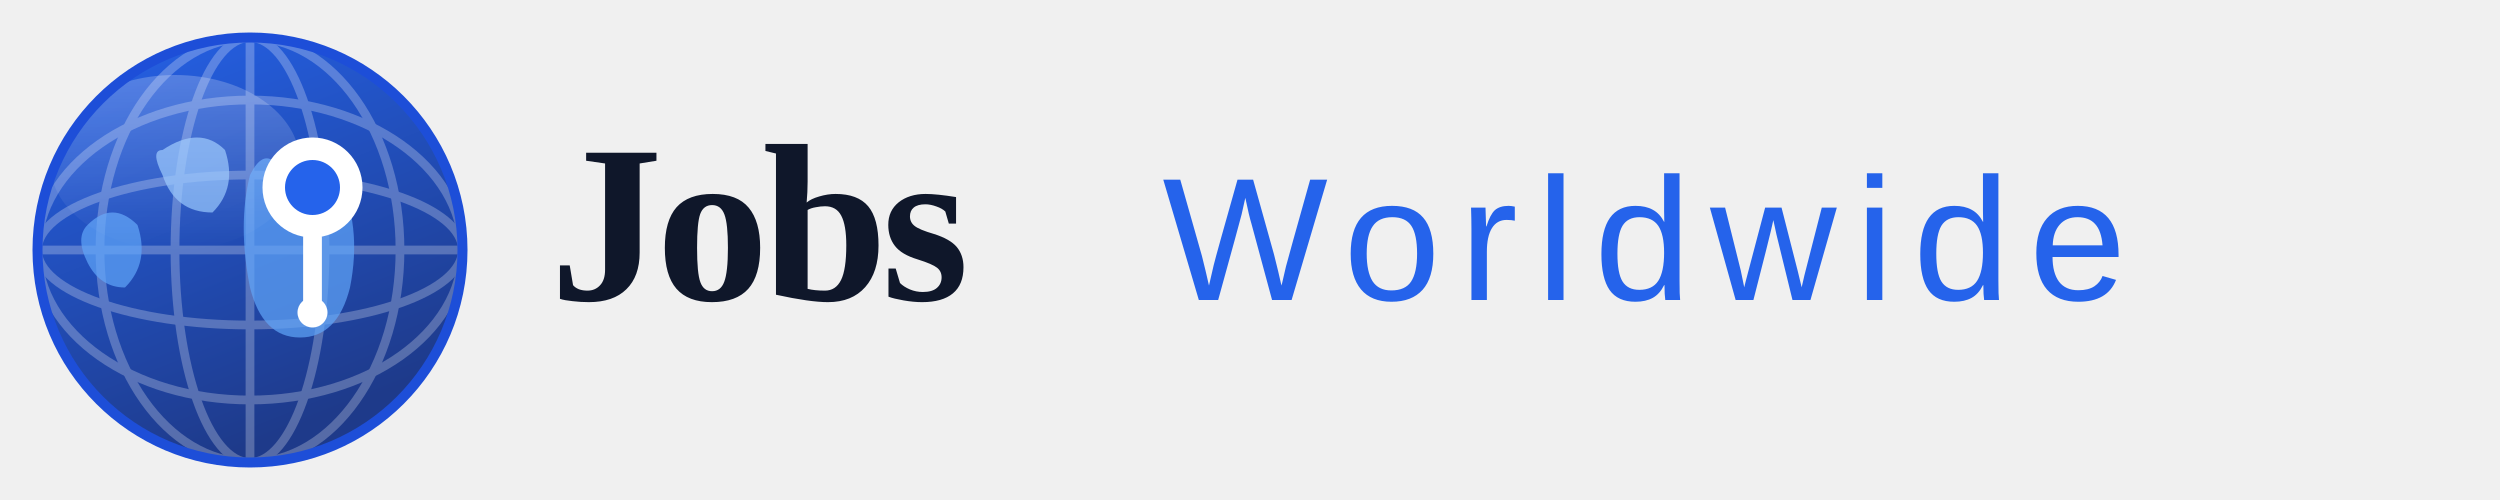
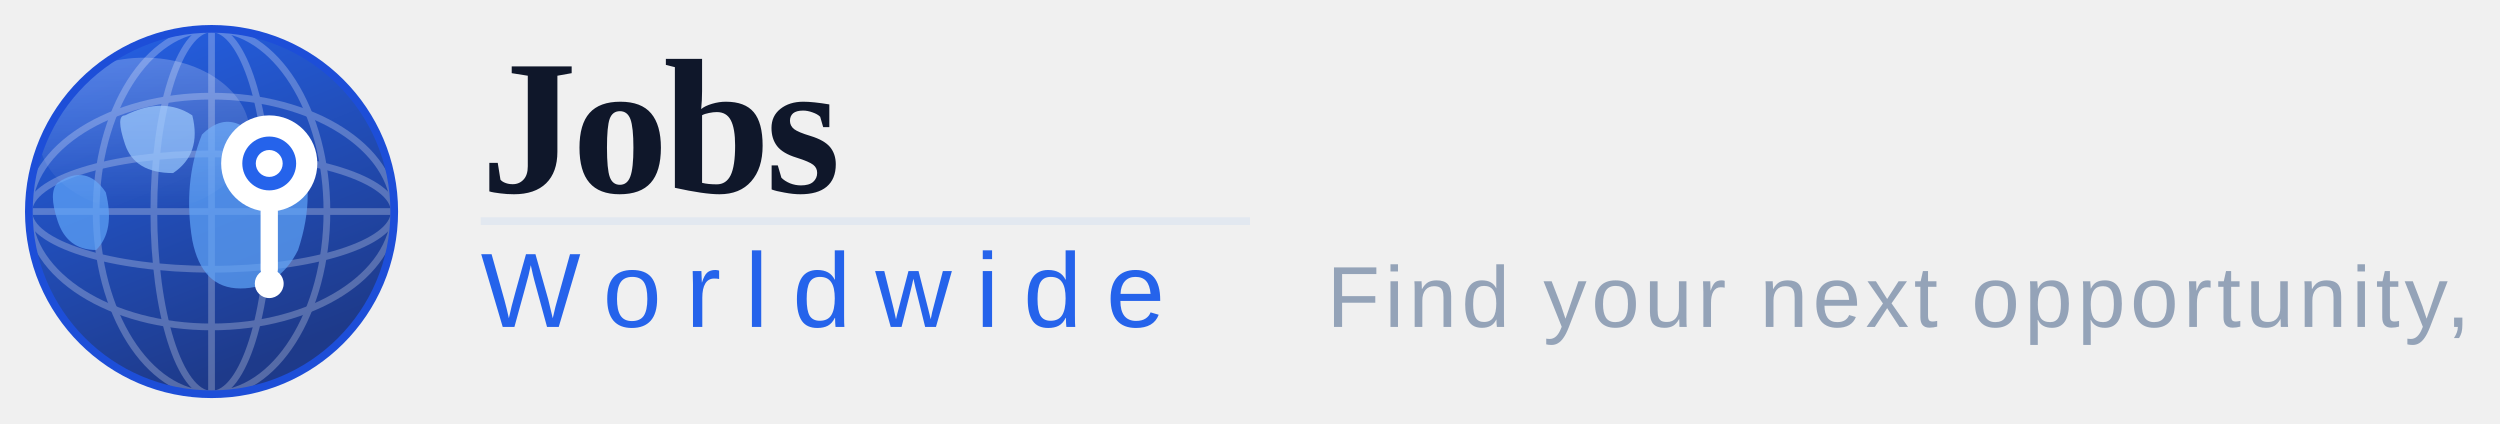
- <svg xmlns="http://www.w3.org/2000/svg" width="200" height="40" viewBox="0 0 200 40" role="img">
+ <svg xmlns="http://www.w3.org/2000/svg" width="260" height="44" viewBox="0 0 260 44" role="img">
  <defs>
    <clipPath id="gc">
-       <circle cx="20" cy="20" r="17" />
+       <circle cx="22" cy="22" r="19" />
    </clipPath>
    <linearGradient id="gBg" x1="0" y1="0" x2="0.4" y2="1">
      <stop offset="0%" stop-color="#2563EB" />
      <stop offset="100%" stop-color="#1E3A8A" />
    </linearGradient>
    <linearGradient id="sheen" x1="0" y1="0" x2="0" y2="1">
      <stop offset="0%" stop-color="#ffffff" stop-opacity="0.22" />
      <stop offset="100%" stop-color="#ffffff" stop-opacity="0" />
    </linearGradient>
  </defs>
-   <circle cx="20" cy="20" r="17" fill="url(#gBg)" />
+   <circle cx="22" cy="22" r="19" fill="url(#gBg)" />
  <g clip-path="url(#gc)" fill="none" stroke="#ffffff" stroke-width="0.7" opacity="0.25">
-     <ellipse cx="20" cy="20" rx="17" ry="6" />
-     <ellipse cx="20" cy="20" rx="17" ry="12" />
-     <line x1="3" y1="20" x2="37" y2="20" />
-     <ellipse cx="20" cy="20" rx="6" ry="17" />
-     <ellipse cx="20" cy="20" rx="12" ry="17" />
-     <line x1="20" y1="3" x2="20" y2="37" />
+     <ellipse cx="22" cy="22" rx="19" ry="6" />
+     <ellipse cx="22" cy="22" rx="19" ry="12" />
+     <line x1="3" y1="22" x2="41" y2="22" />
+     <ellipse cx="22" cy="22" rx="6" ry="19" />
+     <ellipse cx="22" cy="22" rx="12" ry="19" />
+     <line x1="22" y1="3" x2="22" y2="41" />
  </g>
  <g clip-path="url(#gc)" opacity="0.7">
-     <path d="M22 13 Q25 11 27 14 Q29 18 28 23 Q27 27 24 27 Q21 27 20 23 Q19 18 20 14 Q21 12 22 13Z" fill="#60A5FA" />
-     <path d="M13 12 Q16 10 18 12 Q19 15 17 17 Q14 17 13 14 Q12 12 13 12Z" fill="#93C5FD" />
-     <path d="M7 18 Q9 16 11 18 Q12 21 10 23 Q8 23 7 21 Q6 19 7 18Z" fill="#60A5FA" />
+     <path d="M25 13 Q29 11 31 15 Q33 20 31 26 Q29 30 25 30 Q21 30 20 25 Q19 19 21 14 Q23 12 25 13Z" fill="#60A5FA" />
+     <path d="M13 12 Q17 10 20 12 Q21 16 18 18 Q14 18 13 15 Q12 12 13 12Z" fill="#93C5FD" />
+     <path d="M6 19 Q9 17 11 20 Q12 24 10 26 Q7 26 6 23 Q5 20 6 19Z" fill="#60A5FA" />
  </g>
-   <ellipse cx="14" cy="13" rx="10" ry="7" fill="url(#sheen)" clip-path="url(#gc)" />
-   <circle cx="20" cy="20" r="17" fill="none" stroke="#1D4ED8" stroke-width="0.8" />
-   <circle cx="25" cy="15" r="4" fill="#ffffff" />
-   <circle cx="25" cy="15" r="2.2" fill="#2563EB" />
-   <line x1="25" y1="19" x2="25" y2="24" stroke="#ffffff" stroke-width="1.5" stroke-linecap="round" />
-   <circle cx="25" cy="25" r="1.2" fill="#ffffff" />
-   <text x="44" y="24" font-family="Georgia, 'Times New Roman', serif" font-size="18" font-weight="700" fill="#0F172A" letter-spacing="-0.5">Jobs</text>
-   <text x="93" y="24" font-family="Arial, Helvetica, sans-serif" font-size="14" font-weight="400" fill="#2563EB" letter-spacing="1.5">Worldwide</text>
+   <ellipse cx="15" cy="14" rx="11" ry="8" fill="url(#sheen)" clip-path="url(#gc)" />
+   <circle cx="22" cy="22" r="19" fill="none" stroke="#1D4ED8" stroke-width="0.8" />
+   <circle cx="28" cy="17" r="5" fill="#ffffff" />
+   <circle cx="28" cy="17" r="2.8" fill="#2563EB" />
+   <circle cx="28" cy="17" r="1.4" fill="#ffffff" />
+   <line x1="28" y1="22" x2="28" y2="28" stroke="#ffffff" stroke-width="1.8" stroke-linecap="round" />
+   <circle cx="28" cy="29.5" r="1.5" fill="#ffffff" />
+   <text x="50" y="20" font-family="Georgia, 'Times New Roman', serif" font-size="20" font-weight="700" fill="#0F172A" letter-spacing="-0.5">Jobs</text>
+   <text x="50" y="34" font-family="Arial, Helvetica, sans-serif" font-size="11" font-weight="400" fill="#2563EB" letter-spacing="2.5">Worldwide</text>
+   <text x="138" y="34" font-family="Arial, Helvetica, sans-serif" font-size="9" font-weight="400" fill="#94A3B8" letter-spacing="0.5">Find your next opportunity, anywhere</text>
+   <line x1="50" y1="23" x2="130" y2="23" stroke="#E2E8F0" stroke-width="0.8" />
</svg>
